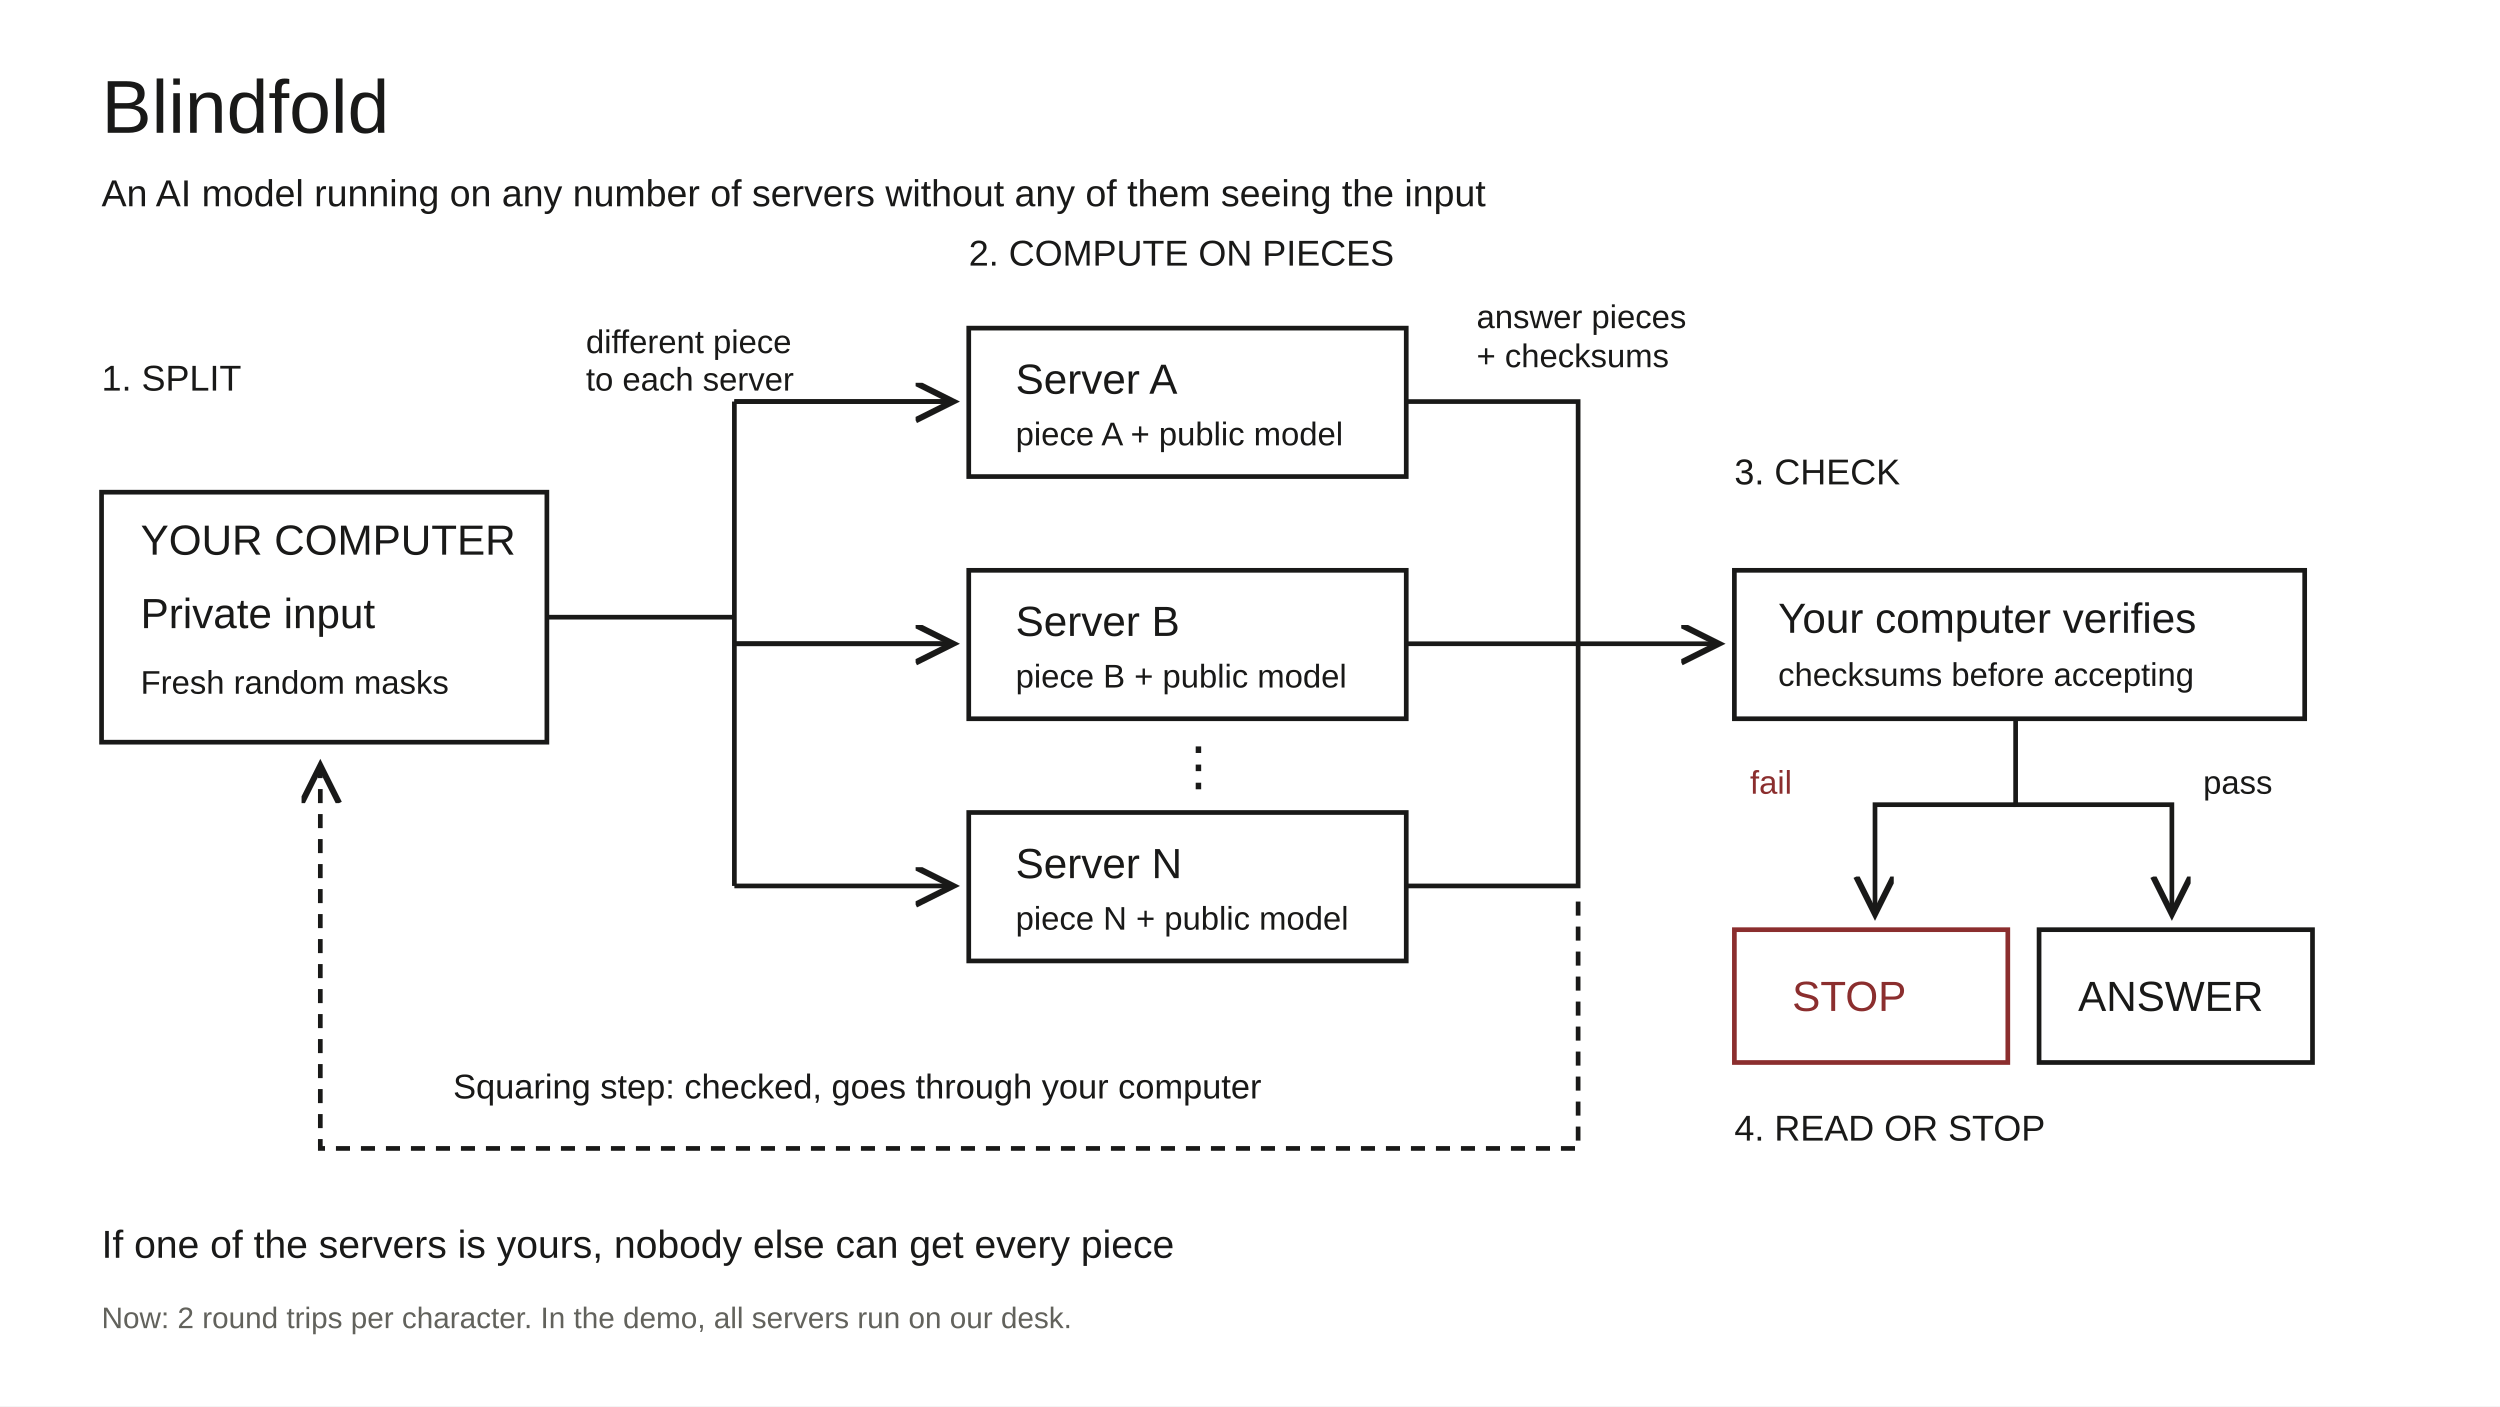
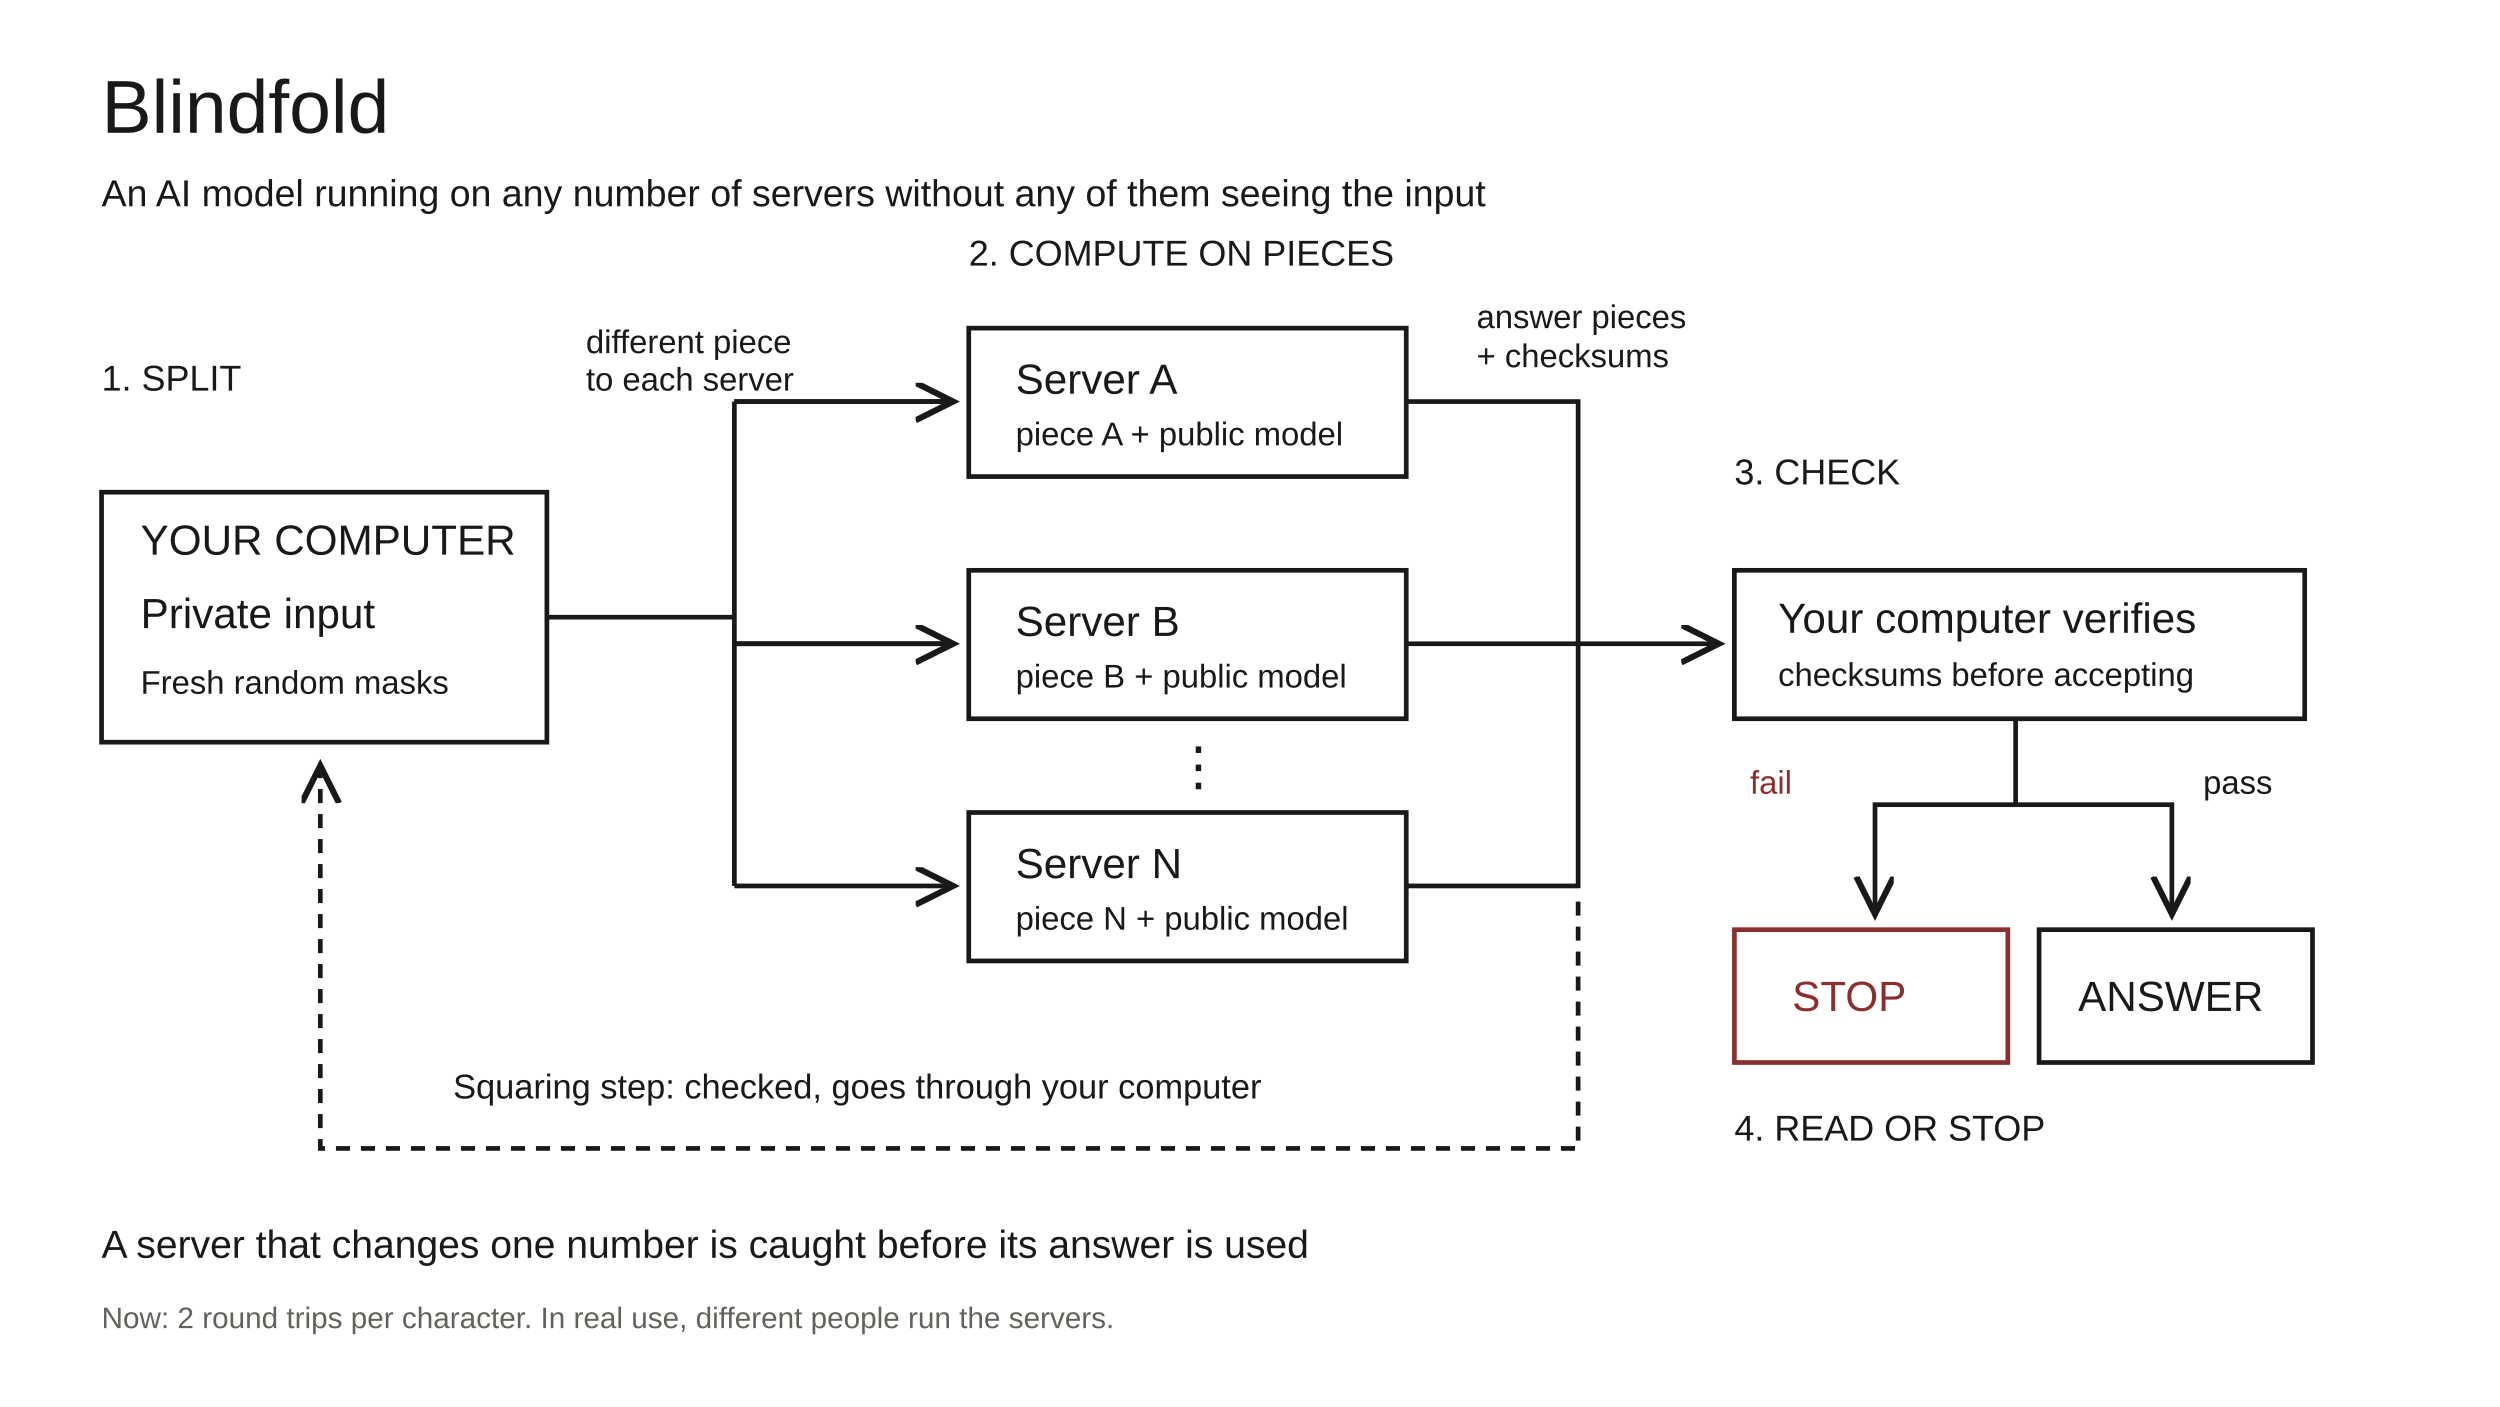
<svg xmlns="http://www.w3.org/2000/svg" width="1600" height="900" viewBox="0 0 1600 900" role="img" aria-labelledby="title desc">
  <defs>
    <marker id="arrow" markerWidth="10" markerHeight="10" refX="8" refY="4" orient="auto">
      <path d="M0 0L8 4L0 8" fill="none" stroke="#191918" stroke-width="1.3" />
    </marker>
  </defs>
  <rect width="1600" height="900" fill="white" />
  <g fill="#191918" font-family="Arial, sans-serif">
    <text x="65" y="85" font-size="48">Blindfold</text>
    <text x="65" y="132" font-size="24">An AI model running on any number of servers without any of them seeing the input</text>
    <text x="65" y="250" font-size="23">1. SPLIT</text>
    <text x="620" y="170" font-size="23">2. COMPUTE ON PIECES</text>
    <text x="1110" y="310" font-size="23">3. CHECK</text>
    <text x="1110" y="730" font-size="23">4. READ OR STOP</text>
  </g>
  <g fill="none" stroke="#191918" stroke-width="3">
    <rect x="65" y="315" width="285" height="160" />
    <rect x="620" y="210" width="280" height="95" />
    <rect x="620" y="365" width="280" height="95" />
    <rect x="620" y="520" width="280" height="95" />
    <rect x="1110" y="365" width="365" height="95" />
    <path d="M350 395H470M470 257V567M470 257H610M470 412H610M470 567H610" marker-end="url(#arrow)" />
    <path d="M470 257H610" marker-end="url(#arrow)" />
    <path d="M470 412H610" marker-end="url(#arrow)" />
    <path d="M900 257H1010V567H900" />
    <path d="M900 412H1100" marker-end="url(#arrow)" />
    <path d="M1290 460V515H1390V585" marker-end="url(#arrow)" />
    <path d="M1290 515H1200V585" marker-end="url(#arrow)" />
    <rect x="1110" y="595" width="175" height="85" stroke="#8b2e2e" />
    <rect x="1305" y="595" width="175" height="85" />
    <path d="M1010 577V735H205V490" stroke-dasharray="9 7" marker-end="url(#arrow)" />
  </g>
  <g fill="#191918" font-family="Arial, sans-serif" font-size="27">
    <text x="90" y="355">YOUR COMPUTER</text>
    <text x="90" y="402">Private input</text>
    <text x="90" y="444" font-size="21">Fresh random masks</text>
    <text x="650" y="252">Server A</text>
    <text x="650" y="285" font-size="21">piece A + public model</text>
    <text x="650" y="407">Server B</text>
    <text x="650" y="440" font-size="21">piece B + public model</text>
    <text x="750" y="502" font-size="34">⋮</text>
    <text x="650" y="562">Server N</text>
    <text x="650" y="595" font-size="21">piece N + public model</text>
    <text x="1138" y="405">Your computer verifies</text>
    <text x="1138" y="439" font-size="21">checksums before accepting</text>
    <text x="1147" y="647" fill="#8b2e2e">STOP</text>
    <text x="1330" y="647">ANSWER</text>
    <text x="1120" y="508" font-size="21" fill="#8b2e2e">fail</text>
    <text x="1410" y="508" font-size="21">pass</text>
    <text x="375" y="226" font-size="21">different piece</text>
    <text x="375" y="250" font-size="21">to each server</text>
    <text x="945" y="210" font-size="21">answer pieces</text>
    <text x="945" y="235" font-size="21">+ checksums</text>
    <text x="290" y="703" font-size="22">Squaring step: checked, goes through your computer</text>
-     <text x="65" y="805" font-size="25">If one of the servers is yours, nobody else can get every piece</text>
-     <text x="65" y="850" font-size="19" fill="#62625c">Now: 2 round trips per character. In the demo, all servers run on our desk.</text>
+     <text x="65" y="805" font-size="25">A server that changes one number is caught before its answer is used</text>
+     <text x="65" y="850" font-size="19" fill="#62625c">Now: 2 round trips per character. In real use, different people run the servers.</text>
  </g>
</svg>
